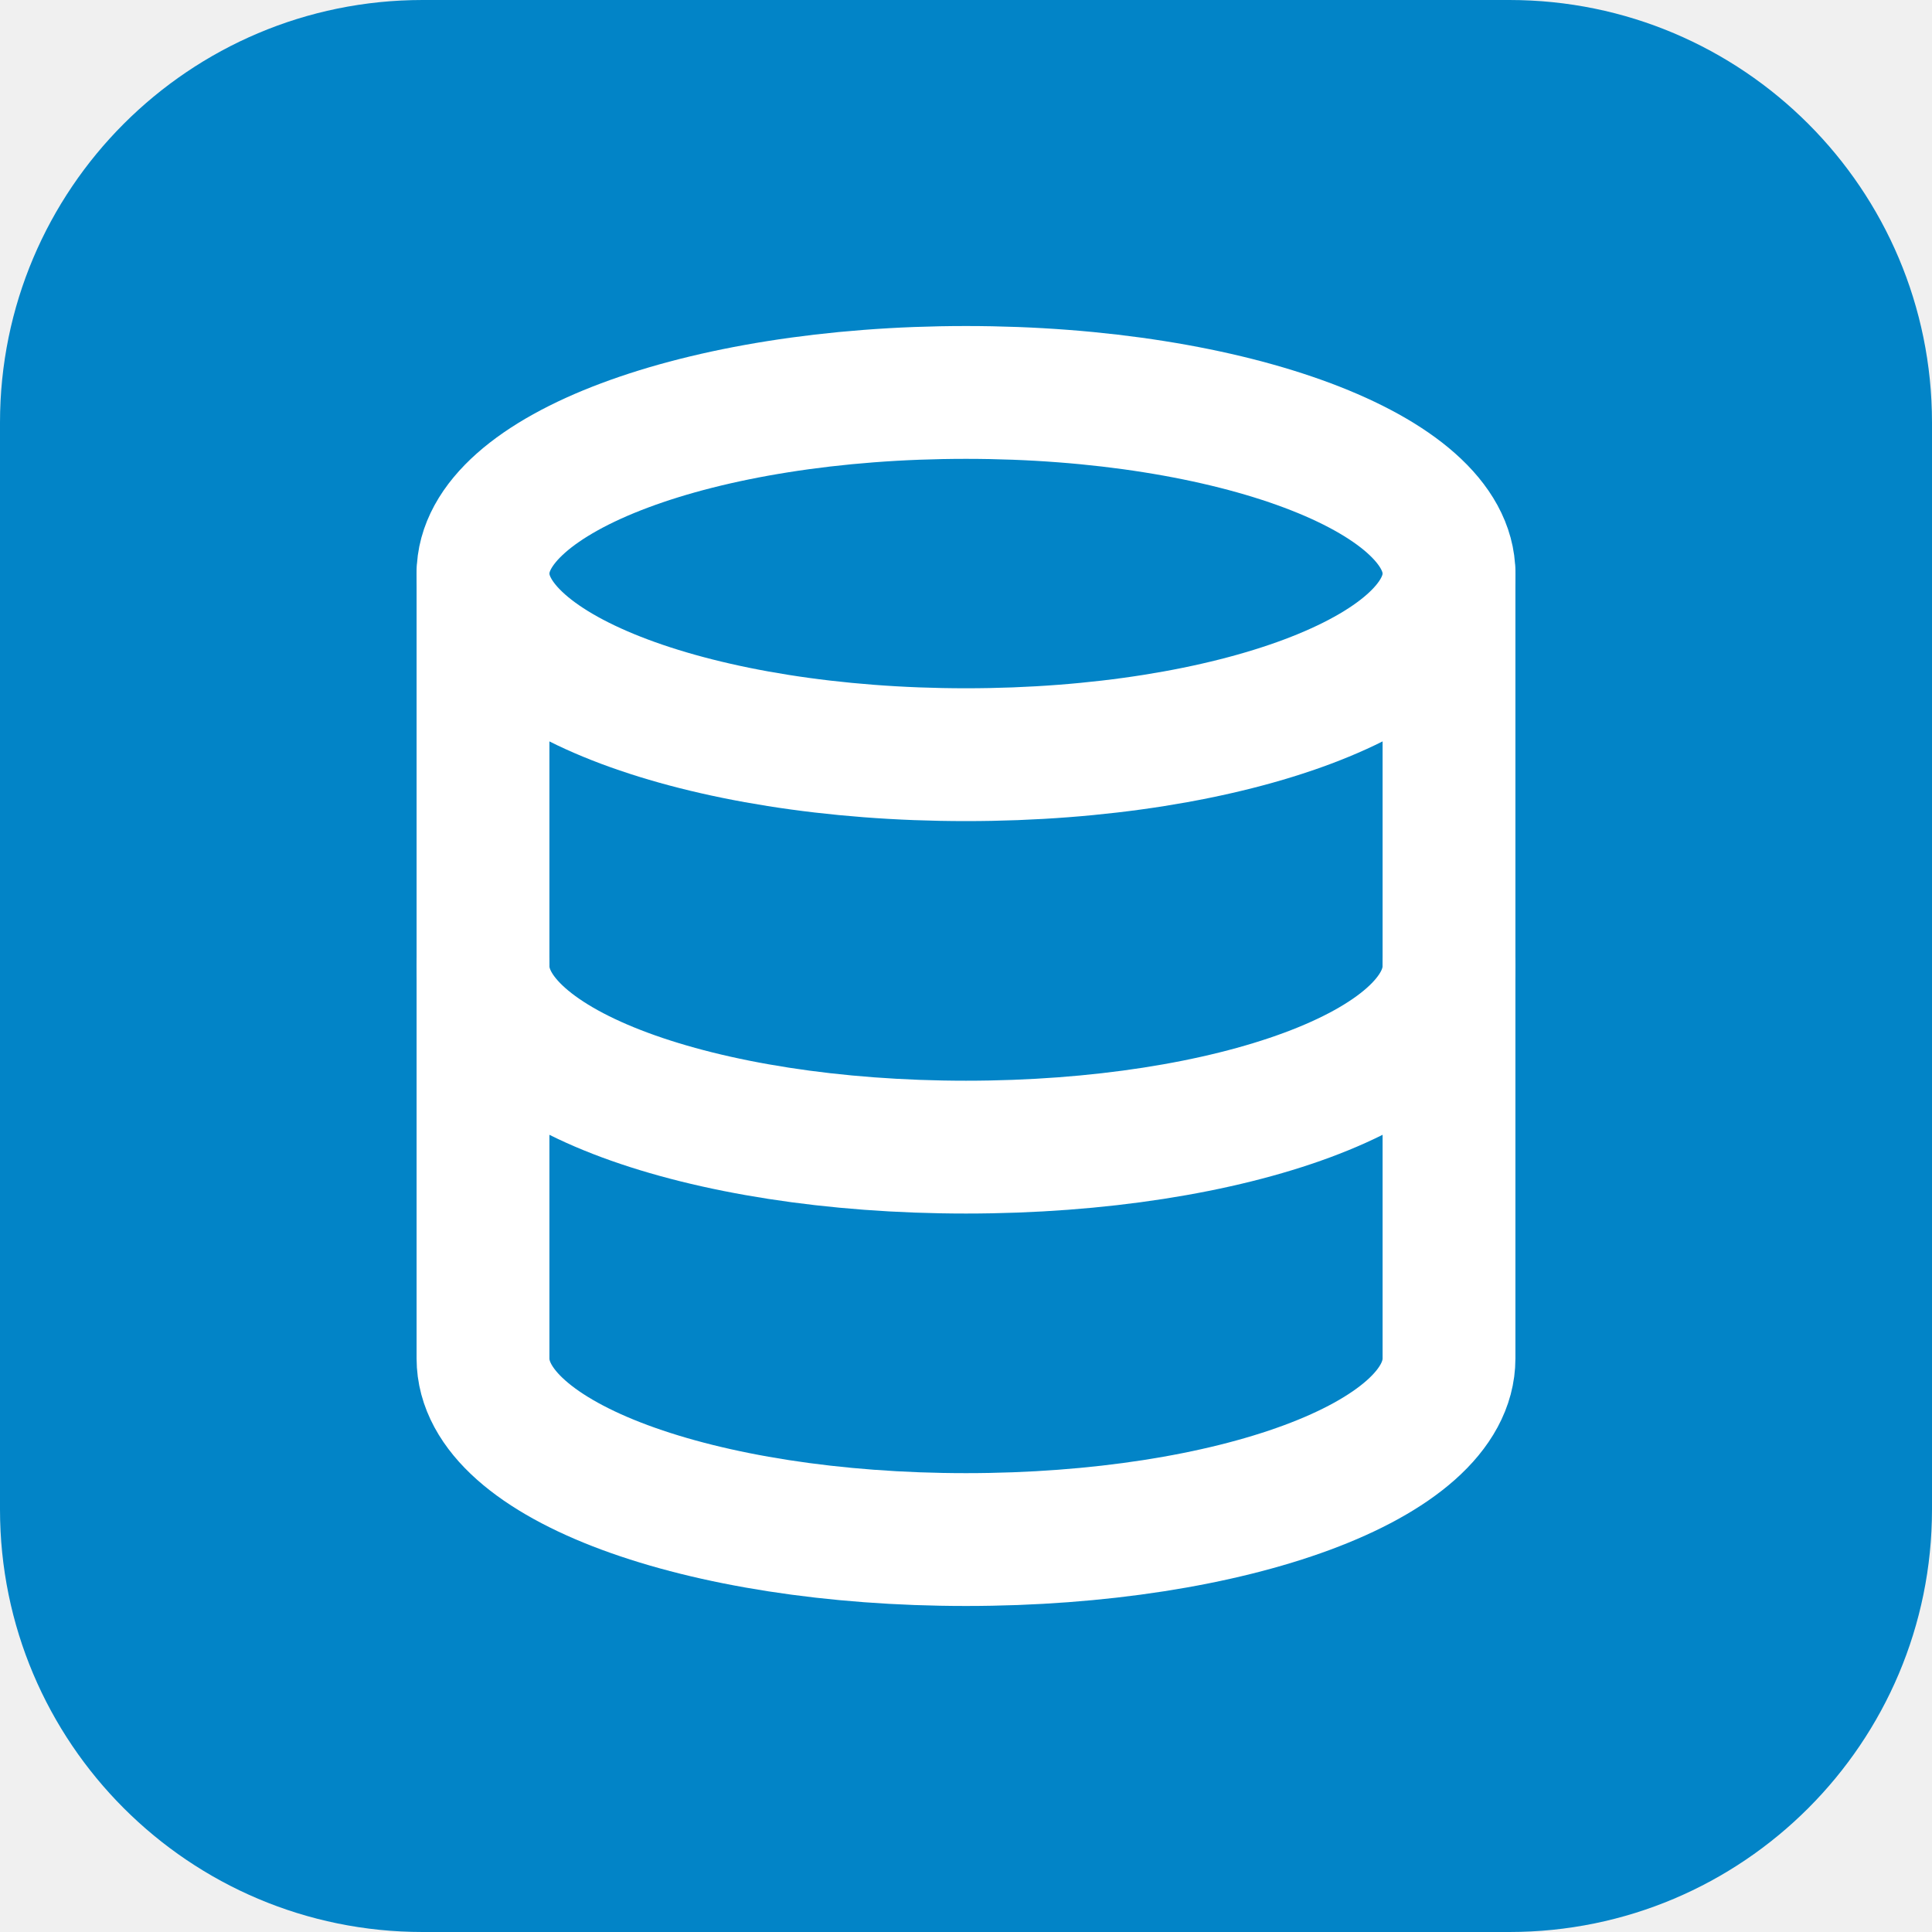
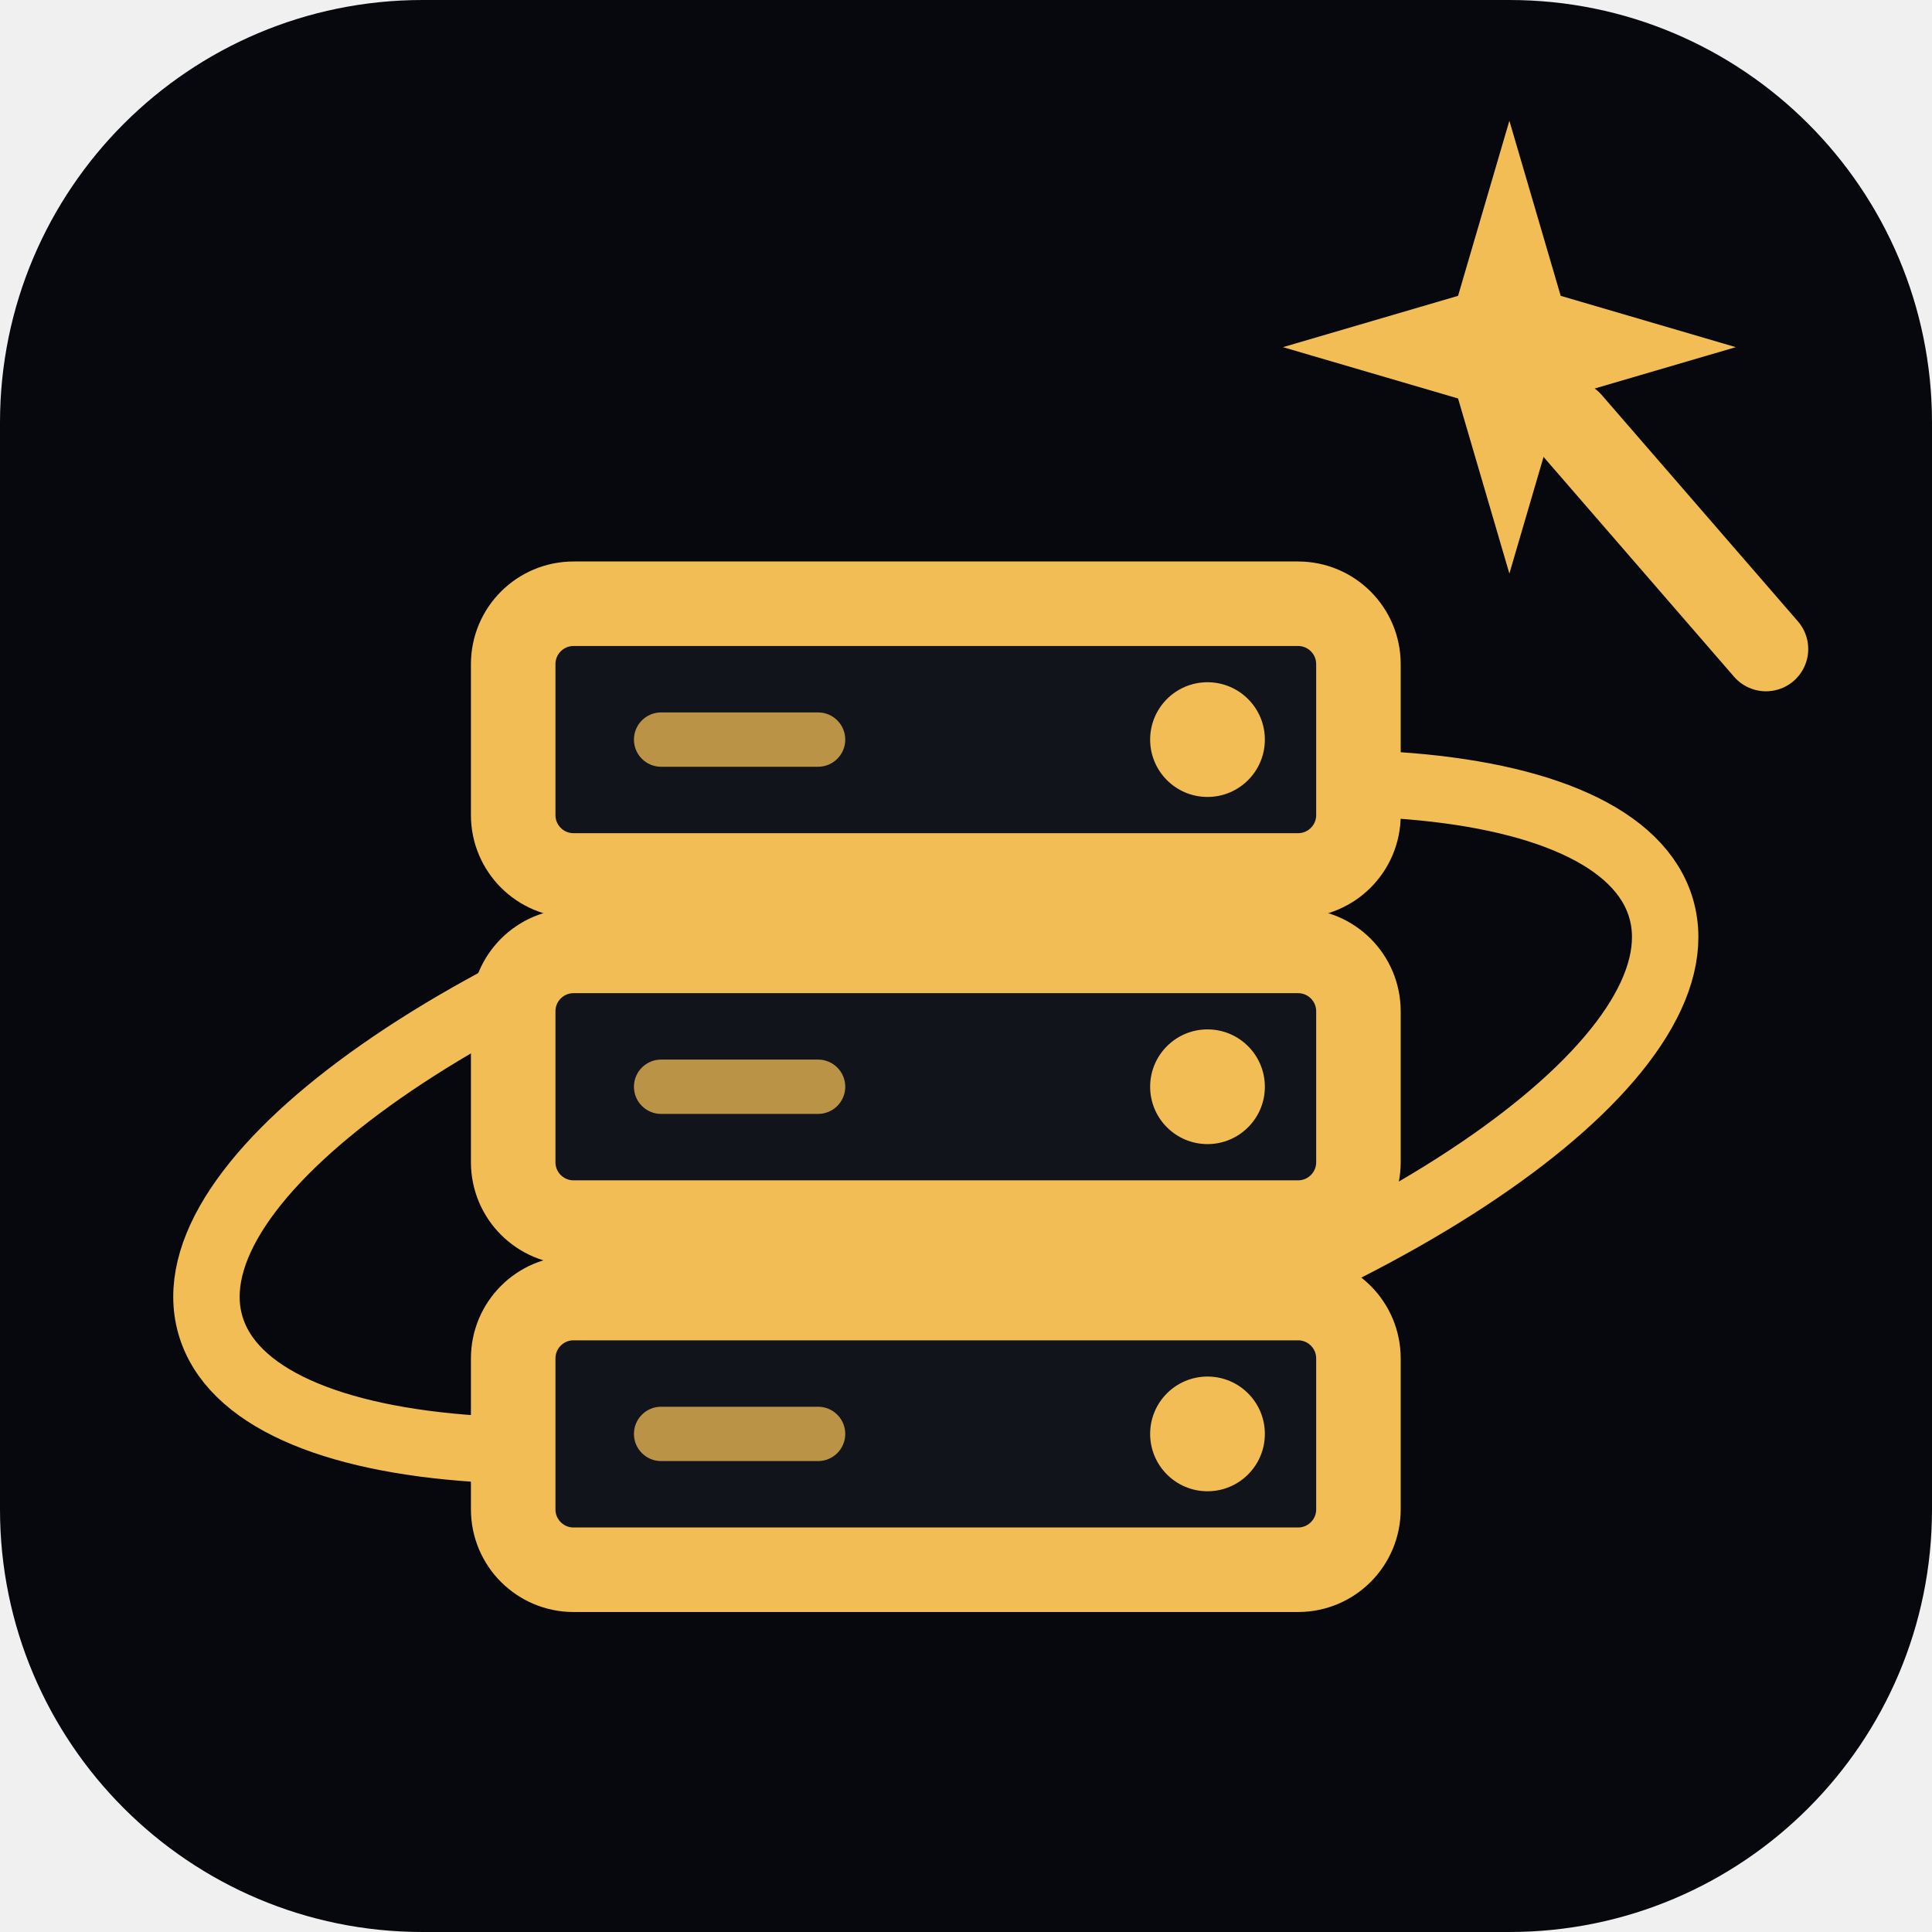
- <svg xmlns="http://www.w3.org/2000/svg" viewBox="0 0 32 32">
-   <rect width="32" height="32" rx="7" fill="#0284c7" />
-   <g fill="none" stroke="#fff" stroke-width="2.2" stroke-linecap="round">
-     <ellipse cx="16" cy="9.5" rx="8" ry="3" />
-     <path d="M8 9.5v13c0 1.7 3.6 3 8 3s8-1.3 8-3v-13" />
-     <path d="M8 16c0 1.7 3.6 3 8 3s8-1.3 8-3" />
+ <svg xmlns="http://www.w3.org/2000/svg" viewBox="0 0 64 64">
+   <rect width="64" height="64" rx="14" fill="#07080d" />
+   <ellipse cx="31" cy="37" rx="25" ry="9" transform="rotate(-16 31 37)" fill="none" stroke="#f2bd55" stroke-width="2.2" />
+   <g stroke="#f2bd55" stroke-width="2.8" stroke-linejoin="round" fill="#12141b">
+     <rect x="17" y="20" width="28" height="9" rx="2" />
+     <rect x="17" y="31.5" width="28" height="9" rx="2" />
+     <rect x="17" y="43" width="28" height="9" rx="2" />
  </g>
+   <g fill="#f2bd55">
+     <rect x="21" y="23.6" width="7" height="1.8" rx=".9" opacity=".75" />
+     <rect x="21" y="35.1" width="7" height="1.8" rx=".9" opacity=".75" />
+     <rect x="21" y="46.6" width="7" height="1.8" rx=".9" opacity=".75" />
+     <circle cx="40" cy="24.5" r="1.9" />
+     <circle cx="40" cy="36" r="1.9" />
+     <circle cx="40" cy="47.5" r="1.9" />
+     <path d="M50 4l1.7 5.8 5.8 1.7-5.8 1.7L50 19l-1.7-5.8-5.8-1.7 5.8-1.7z" />
+   </g>
+   <path d="M52 14l6.5 7.5" stroke="#f2bd55" stroke-width="2.8" stroke-linecap="round" />
</svg>
